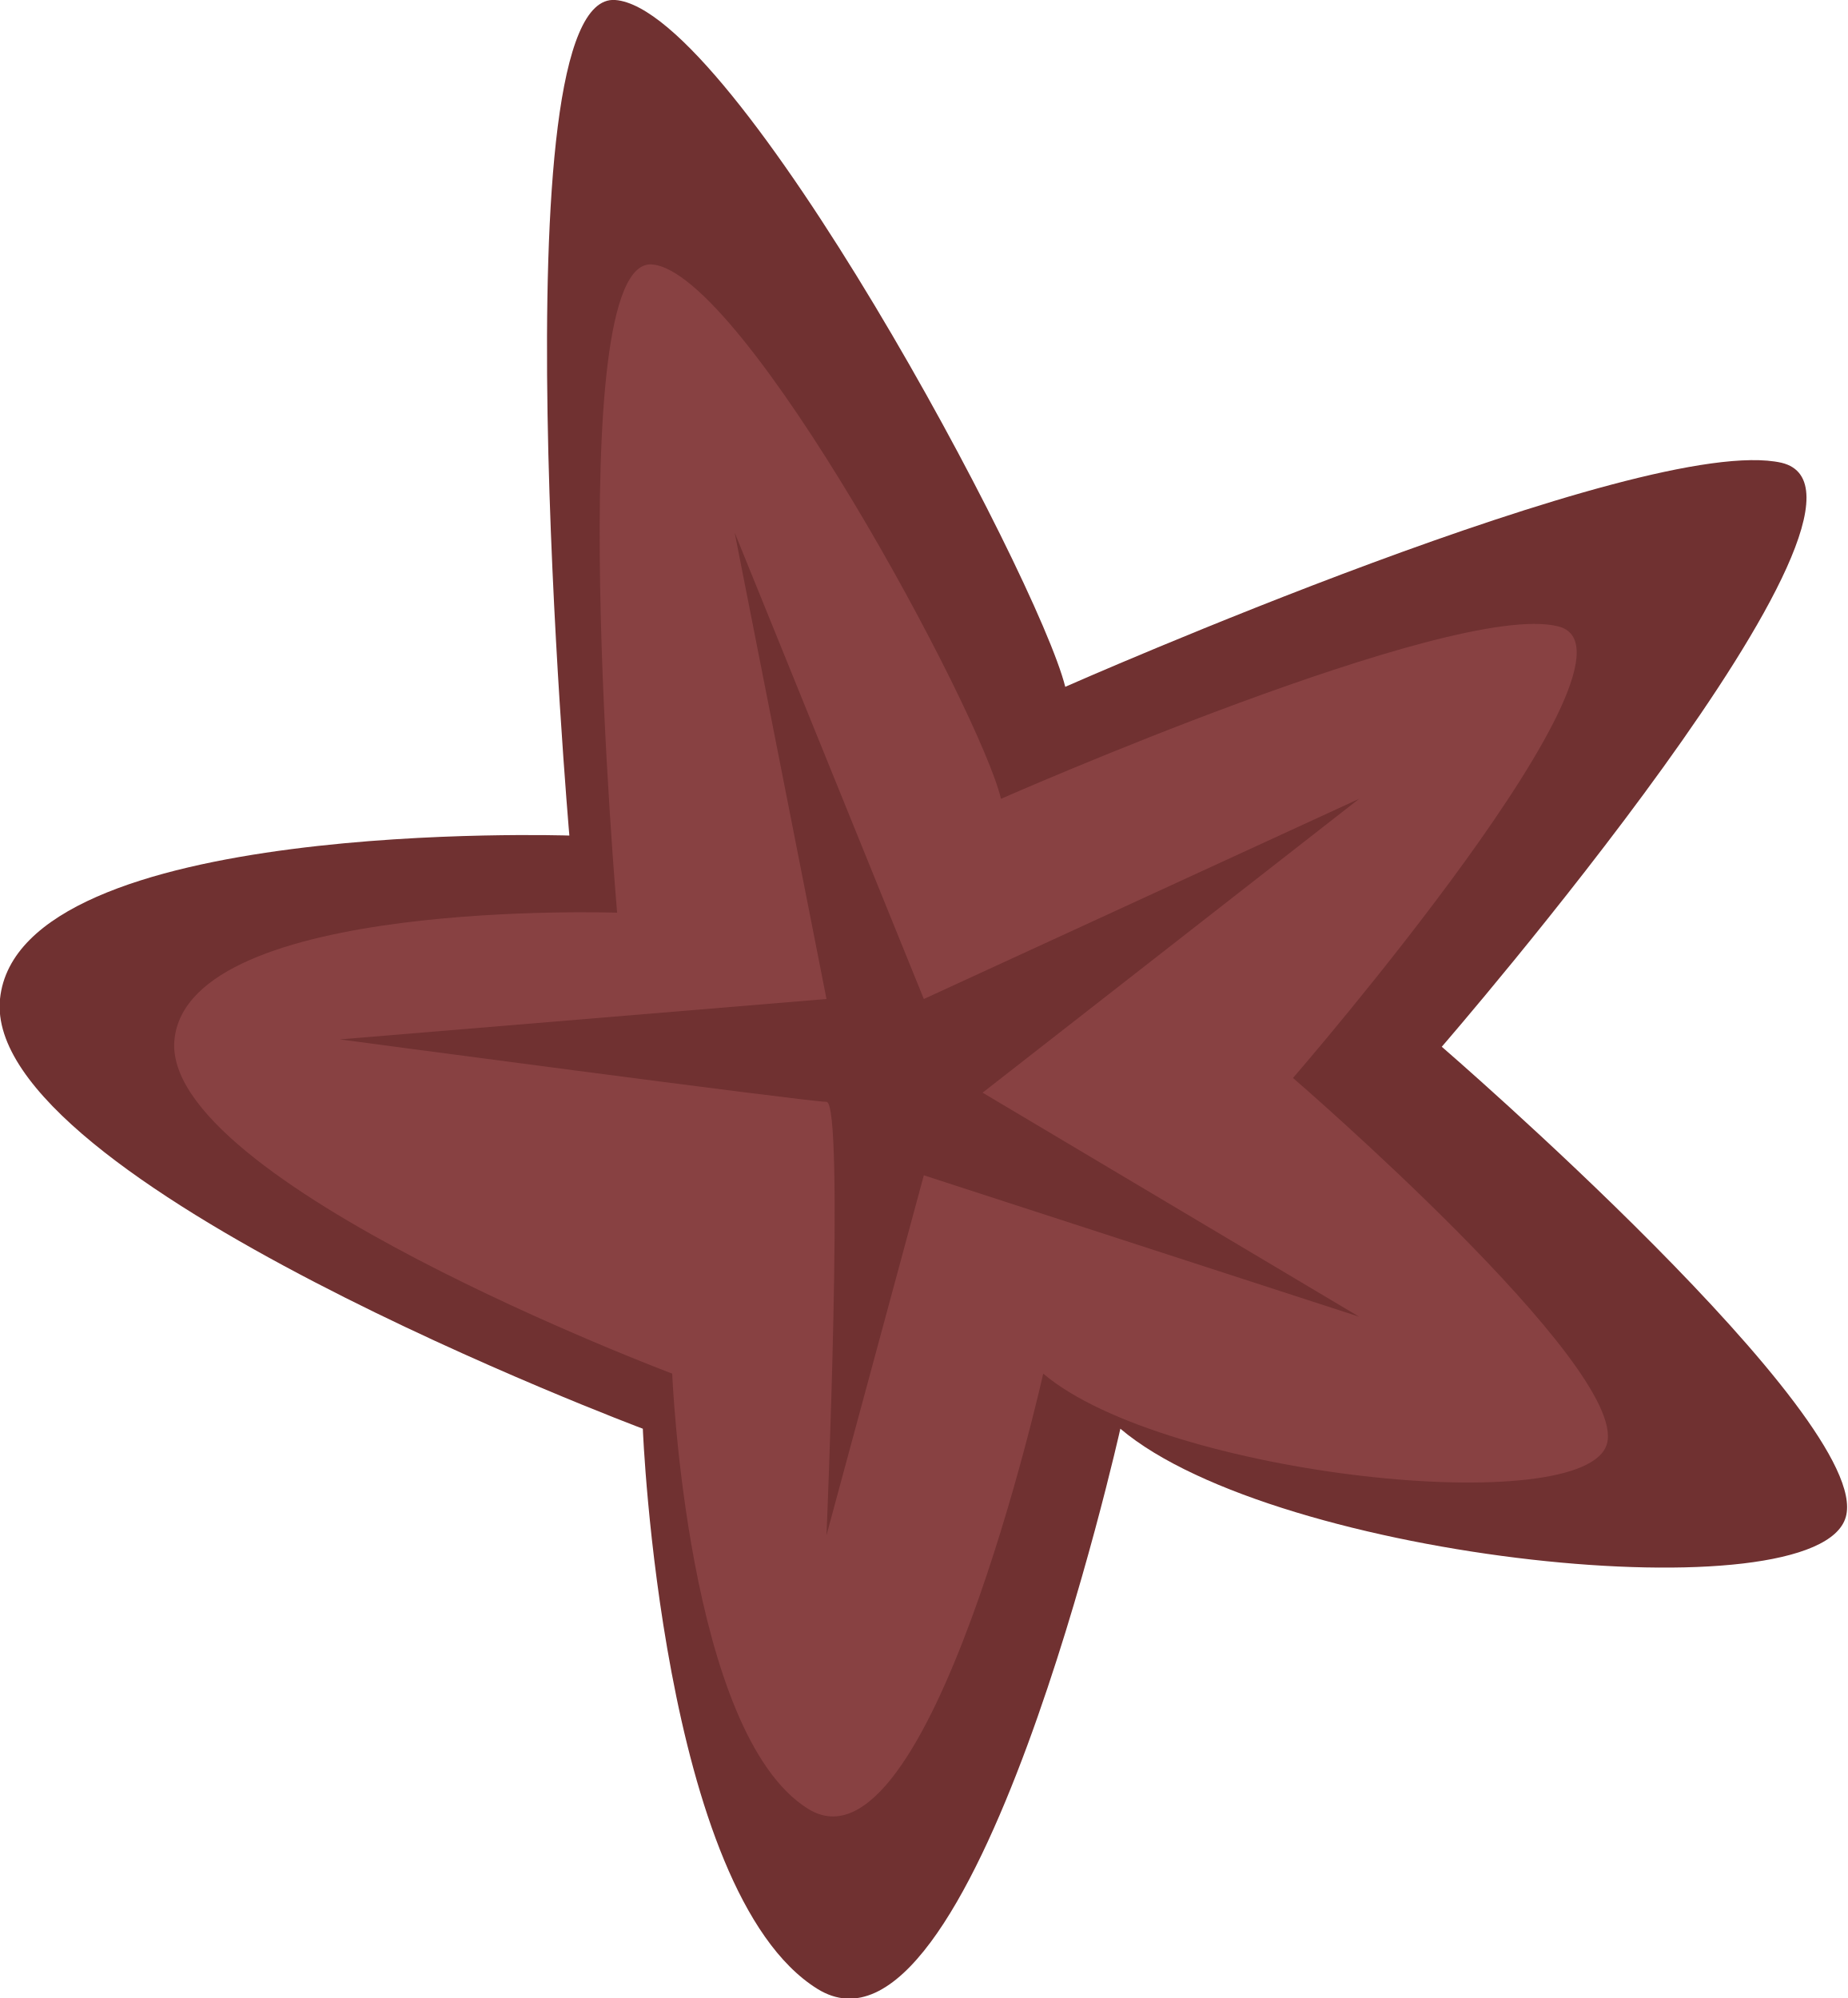
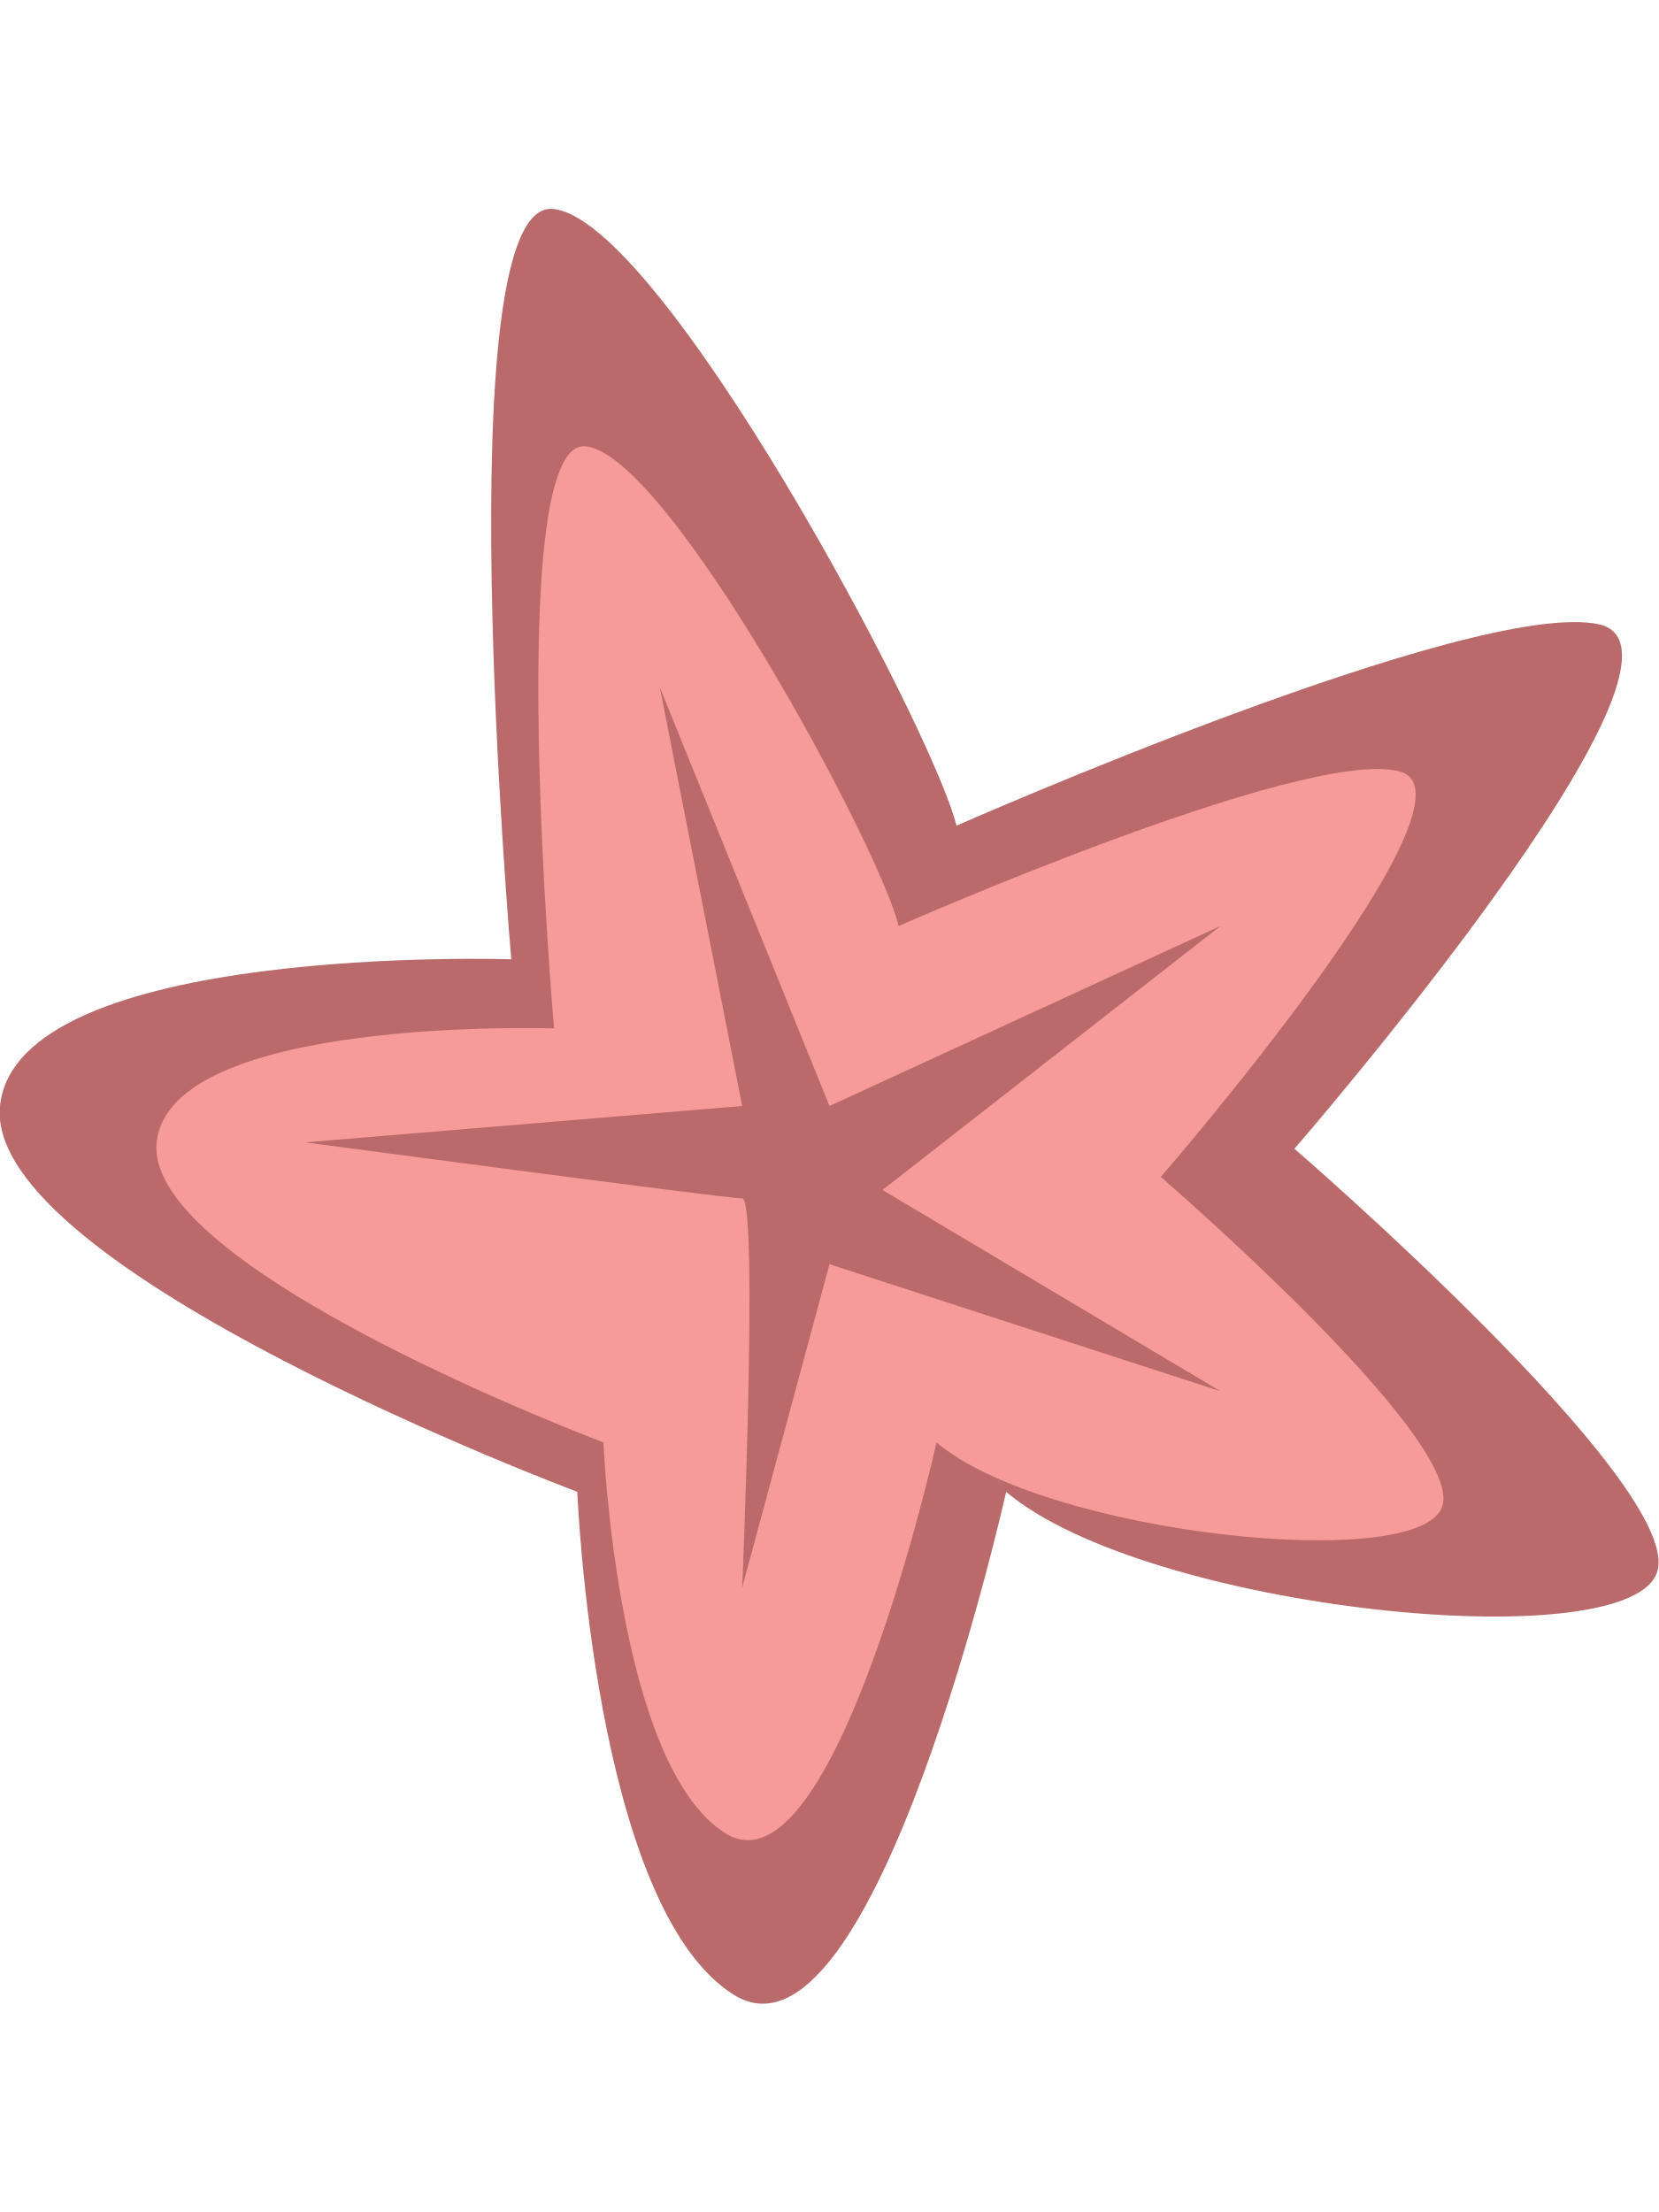
- <svg xmlns="http://www.w3.org/2000/svg" version="1.1" id="Layer_1" x="0px" y="0px" viewBox="0 0 100.6 108.8" enable-background="new 0 0 100.6 108.8" xml:space="preserve">
-   <path fill="#703131" d="M31,45.5c0,0-4-46,2.5-45.5s23,31.4,24.5,37.4c0,0,31.5-13.9,39-12.2C104.5,27,78.5,57,78.5,57  s23.5,20.3,22,25.6C99,88,69.5,85,61,77.8c0,0-8,35.8-16.5,30.5S35,77.8,35,77.8S-1,64.3,0,54.4S31,45.5,31,45.5z" />
-   <path fill="#884142" d="M33.6,49.7c0,0-3.1-35.7,1.9-35.3c5,0.4,17.9,24.4,19,29.1c0,0,24.5-10.8,30.3-9.4  c5.8,1.3-14.4,24.6-14.4,24.6s18.2,15.7,17.1,19.9s-24.1,1.8-30.7-3.8c0,0-6.2,27.8-12.8,23.7s-7.4-23.7-7.4-23.7S8.7,64.3,9.5,56.6  C10.3,48.9,33.6,49.7,33.6,49.7z" />
-   <path fill="#703131" d="M40,29l5,25.4l-26.5,2.2c0,0,25.5,3.4,26.5,3.4s0,23.6,0,23.6L50.3,64L74,71.7L53.5,59.5l20.5-16L50.3,54.4  L40,29z" />
+ <svg xmlns="http://www.w3.org/2000/svg" version="1.1" id="Layer_1" x="0px" y="0px" viewBox="0 0 648 864" enable-background="new 0 0 648 864" xml:space="preserve">
+   <path fill="#BA6A6A" d="M199.7,374.7c0,0-25.8-296.3,16.1-293.1s148.2,202.3,157.8,240.9c0,0,202.9-89.5,251.2-78.6  c48.3,11.6-119.2,204.8-119.2,204.8S657,579.5,647.4,613.6c-9.7,34.8-199.7,15.5-254.4-30.9c0,0-51.5,230.6-106.3,196.5  c-54.8-34.1-61.2-196.5-61.2-196.5S-6.4,495.8,0,432S199.7,374.7,199.7,374.7z" />
+   <path fill="#F79A9A" d="M216.4,401.7c0,0-20-230,12.2-227.4c32.2,2.6,115.3,157.2,122.4,187.4c0,0,157.8-69.6,195.2-60.5  c37.4,8.4-92.8,158.5-92.8,158.5s117.2,101.1,110.1,128.2s-155.2,11.6-197.7-24.5c0,0-39.9,179.1-82.4,152.7s-47.7-152.7-47.7-152.7  S56,495.8,61.2,446.2C66.3,396.6,216.4,401.7,216.4,401.7z" />
+   <path fill="#BA6A6A" d="M257.7,268.4L289.9,432l-170.7,14.2c0,0,164.3,21.9,170.7,21.9s0,152,0,152L324,493.8l152.7,49.6l-132-78.6  l132-103.1L324,432L257.7,268.4z" />
+   <path fill="#F27C77" d="M-269.9,665.7l-195.6-67.3c-19-6.5-29-27.2-22.5-46.1l114.1-331.7c6.5-19,27.2-29,46.1-22.5l195.6,67.3  c19,6.5,29,27.2,22.5,46.1l-114.1,331.7C-230.3,662.1-251,672.2-269.9,665.7z" />
</svg>
